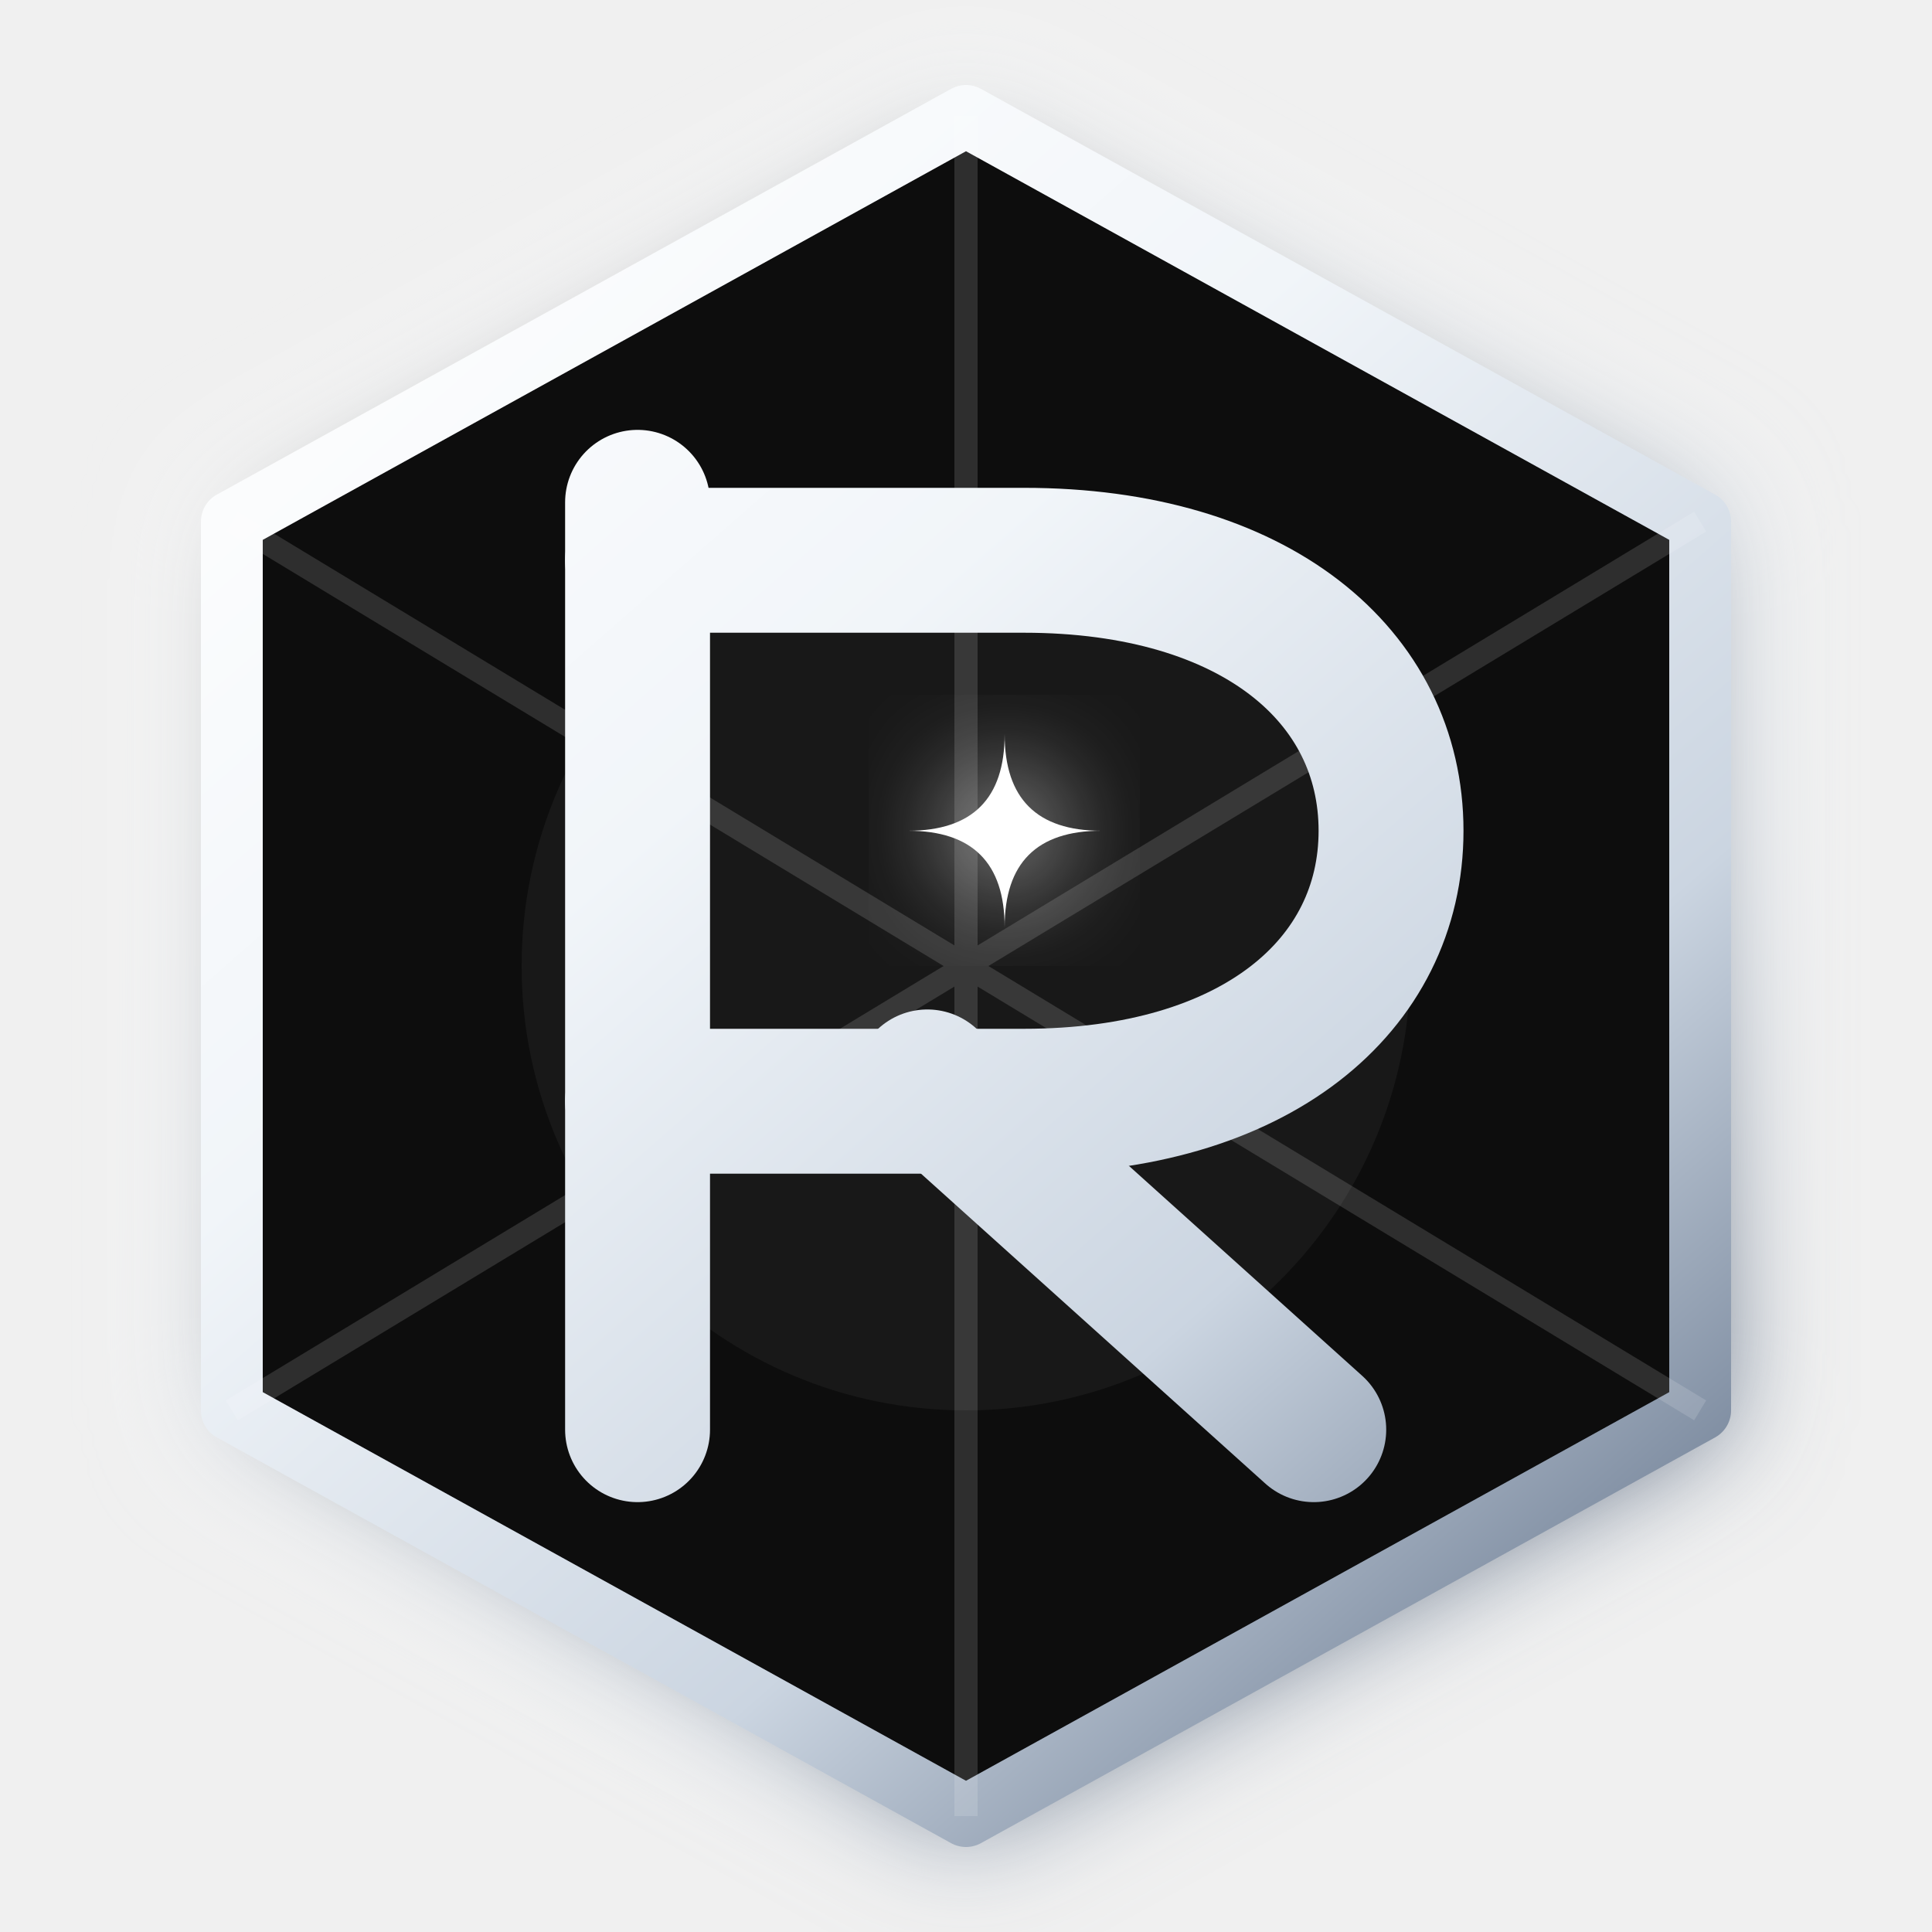
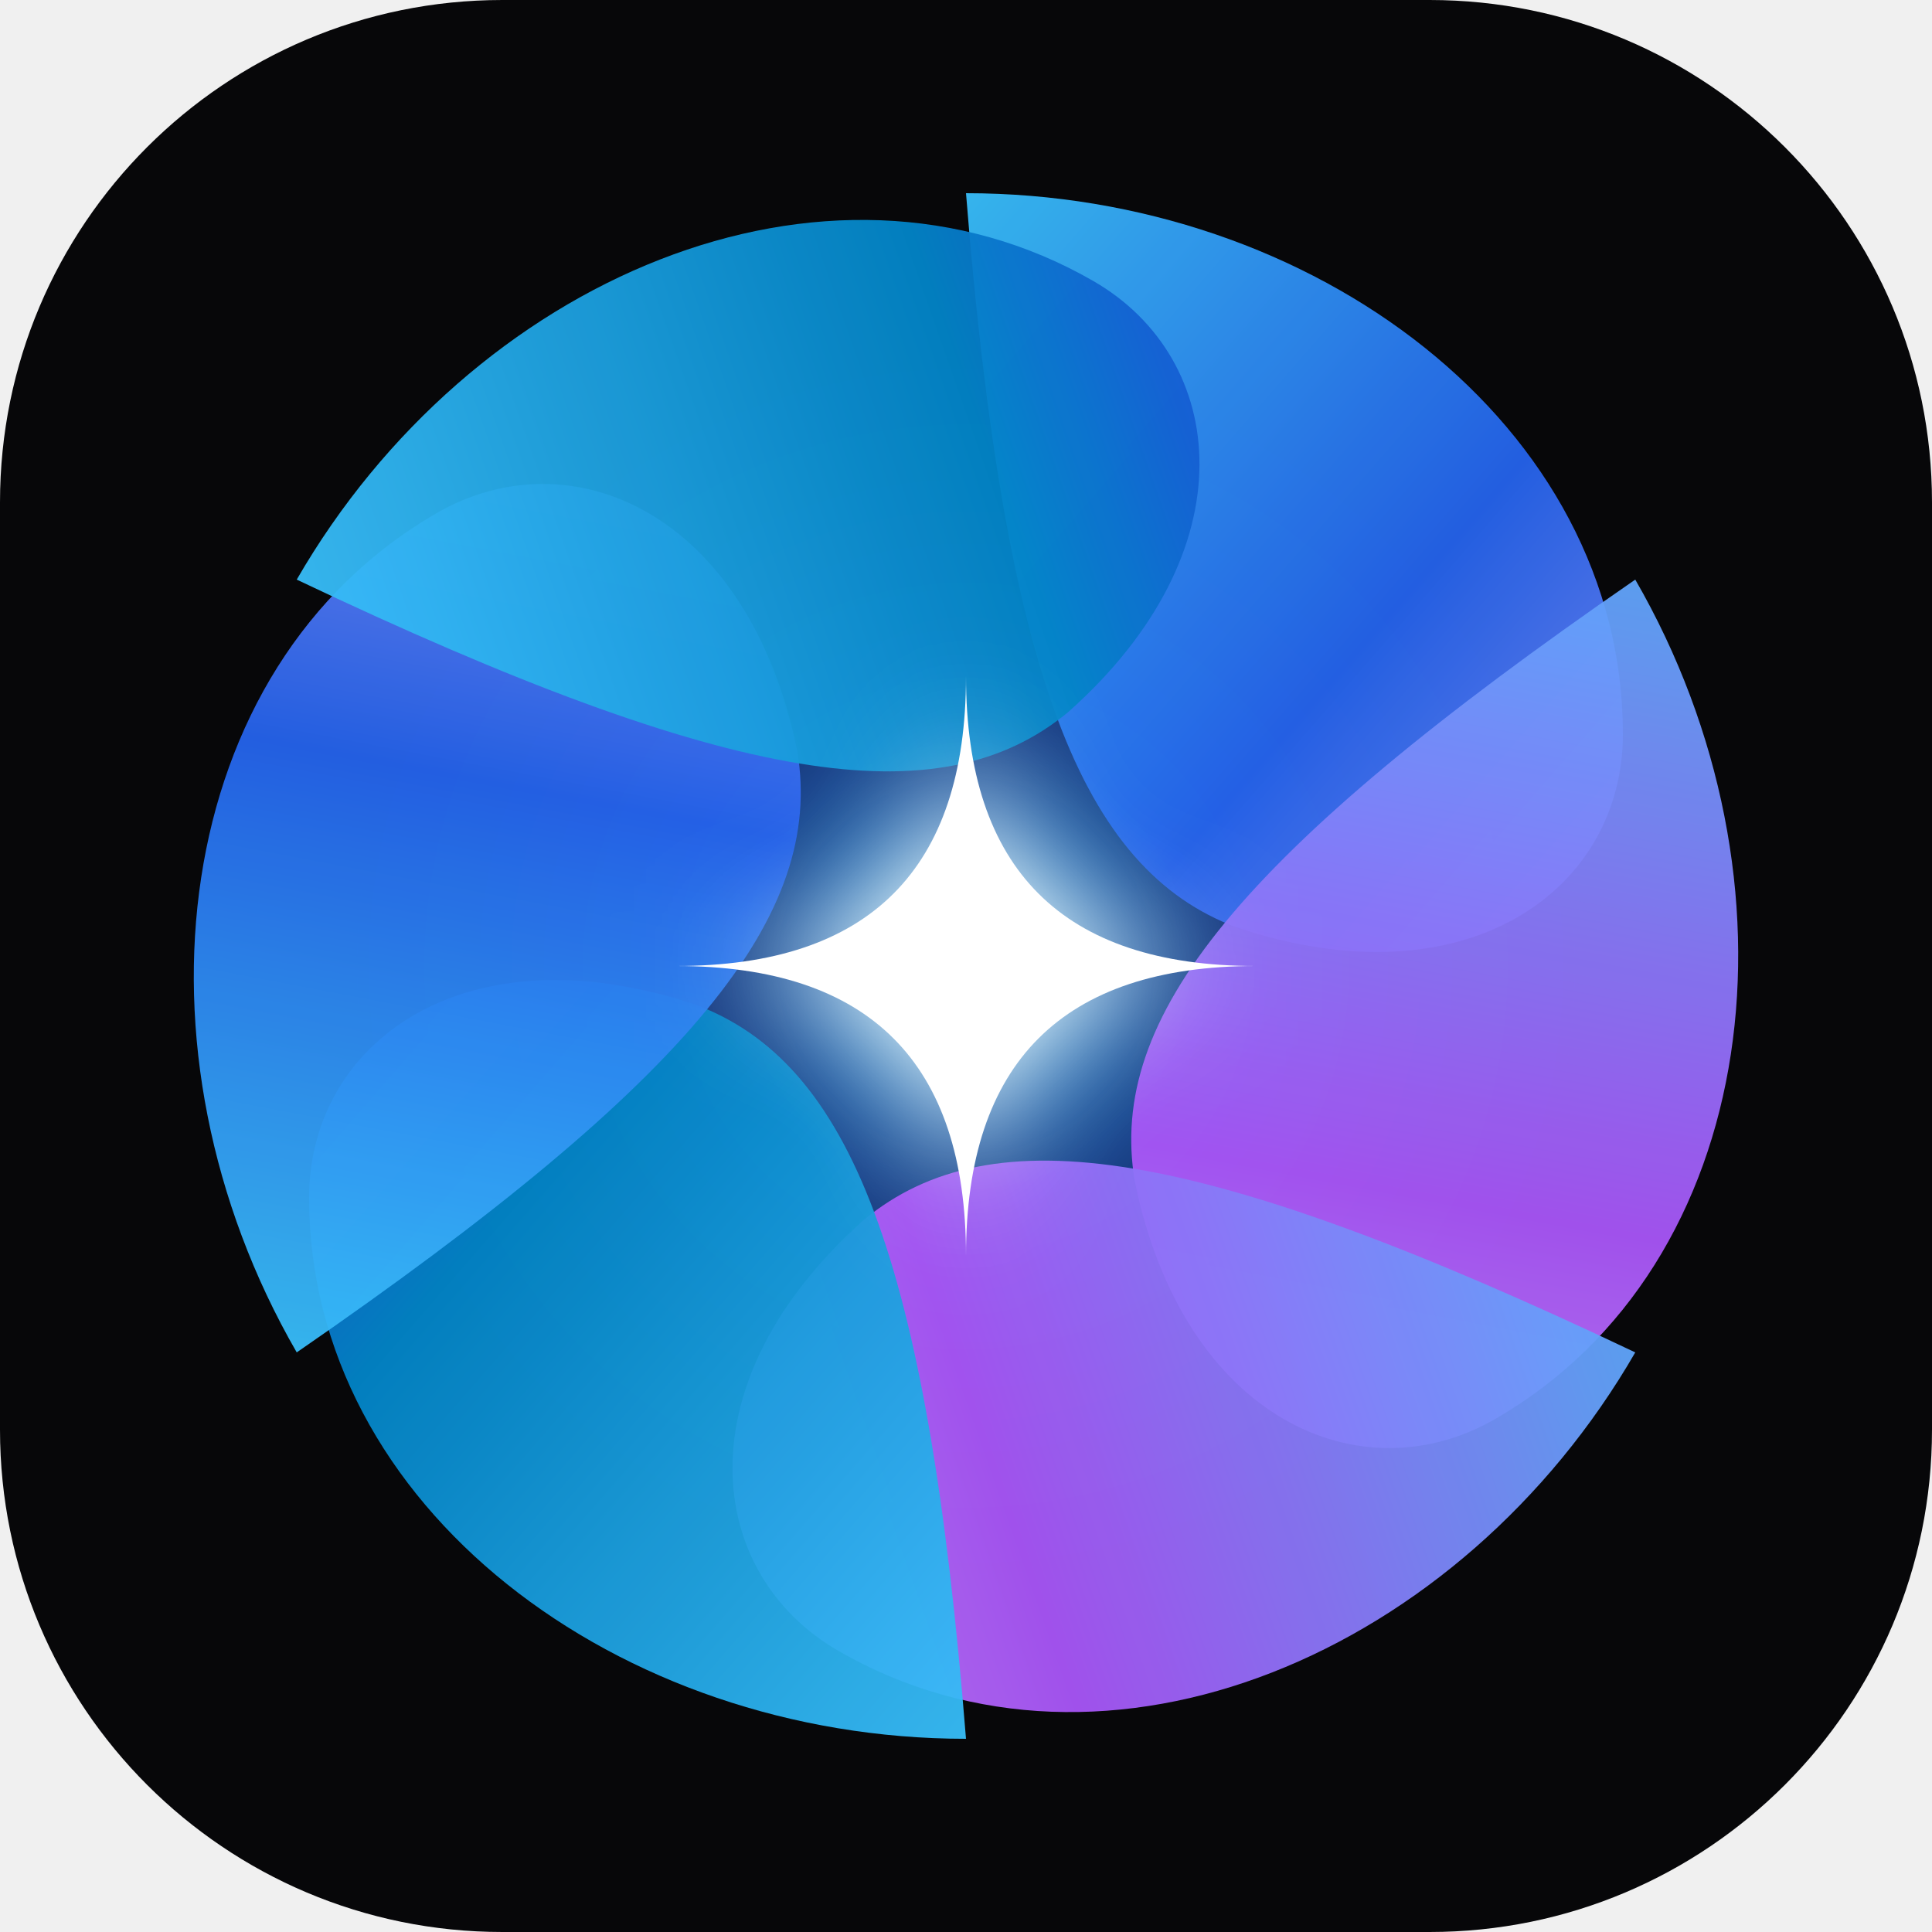
<svg xmlns="http://www.w3.org/2000/svg" width="100" height="100" viewBox="0 0 100 100" fill="none">
  <defs>
-     <linearGradient id="favPlatinum" x1="15" y1="10" x2="85" y2="90" gradientUnits="userSpaceOnUse">
-       <stop offset="0%" stop-color="#ffffff" />
-       <stop offset="35%" stop-color="#f1f5f9" />
-       <stop offset="70%" stop-color="#cbd5e1" />
-       <stop offset="100%" stop-color="#64748b" />
+     <radialGradient id="favCoreGlow" cx="50%" cy="50%" r="50%">
+       <stop offset="0%" stop-color="#38bdf8" stop-opacity="0.9" />
+       <stop offset="45%" stop-color="#2563eb" stop-opacity="0.5" />
+       <stop offset="100%" stop-color="#000000" stop-opacity="0" />
+     </radialGradient>
+     <linearGradient id="favGrad1" x1="0%" y1="0%" x2="100%" y2="100%">
+       <stop offset="0%" stop-color="#38bdf8" />
+       <stop offset="60%" stop-color="#2563eb" />
+       <stop offset="100%" stop-color="#818cf8" />
    </linearGradient>
-     <filter id="favGlow" x="-20%" y="-20%" width="140%" height="140%">
-       <feGaussianBlur in="SourceGraphic" stdDeviation="2.8" result="blur" />
+     <linearGradient id="favGrad2" x1="0%" y1="0%" x2="100%" y2="100%">
+       <stop offset="0%" stop-color="#60a5fa" />
+       <stop offset="65%" stop-color="#a855f7" />
+       <stop offset="100%" stop-color="#c084fc" />
+     </linearGradient>
+     <linearGradient id="favGrad3" x1="0%" y1="0%" x2="100%" y2="100%">
+       <stop offset="0%" stop-color="#38bdf8" />
+       <stop offset="70%" stop-color="#0284c7" />
+       <stop offset="100%" stop-color="#1d4ed8" />
+     </linearGradient>
+     <filter id="favBloomGlow" x="-30%" y="-30%" width="160%" height="160%">
+       <feGaussianBlur stdDeviation="3" result="blur" />
      <feMerge>
        <feMergeNode in="blur" />
        <feMergeNode in="SourceGraphic" />
      </feMerge>
    </filter>
  </defs>
-   <polygon points="50,6 88,27 88,73 50,94 12,73 12,27" fill="#09090b" stroke="url(#favPlatinum)" stroke-width="3.2" stroke-linejoin="round" filter="url(#favGlow)" />
-   <path d="M50 6 L50 94 M12 27 L88 73 M12 73 L88 27" stroke="rgba(255,255,255,0.14)" stroke-width="1.2" />
-   <circle cx="50" cy="50" r="23" fill="rgba(255,255,255,0.05)" />
-   <path d="M33 26 V74" stroke="url(#favPlatinum)" stroke-width="7.5" stroke-linecap="round" />
-   <path d="M33 29 H53 C65 29 72 35 72 43 C72 51 65 57 53 57 H33" stroke="url(#favPlatinum)" stroke-width="7.5" stroke-linecap="round" stroke-linejoin="round" />
-   <path d="M48 56 L68 74" stroke="url(#favPlatinum)" stroke-width="7.5" stroke-linecap="round" />
-   <path d="M52 38 Q52 43 57 43 Q52 43 52 48 Q52 43 47 43 Q52 43 52 38 Z" fill="#ffffff" filter="url(#favGlow)" />
-   <circle cx="52" cy="43" r="1.6" fill="#ffffff" />
+   <rect width="100" height="100" rx="26" fill="#070709" />
+   <circle cx="50" cy="50" r="34" fill="url(#favCoreGlow)" />
+   <g id="favPetals">
+     <g transform="rotate(0 50 50)">
+       <path d="M50 10 C68 10 84 22 84 38 C84 46 76 52 64 48 C56 45 52 35 50 10 Z" fill="url(#favGrad1)" opacity="0.95" />
+     </g>
+     <g transform="rotate(60 50 50)">
+       <path d="M50 10 C68 10 84 22 84 38 C84 46 76 52 64 48 C56 45 52 35 50 10 Z" fill="url(#favGrad2)" opacity="0.95" />
+     </g>
+     <g transform="rotate(120 50 50)">
+       <path d="M50 10 C68 10 84 22 84 38 C84 46 76 52 64 48 C56 45 52 35 50 10 Z" fill="url(#favGrad2)" opacity="0.95" />
+     </g>
+     <g transform="rotate(180 50 50)">
+       <path d="M50 10 C68 10 84 22 84 38 C84 46 76 52 64 48 C56 45 52 35 50 10 Z" fill="url(#favGrad3)" opacity="0.95" />
+     </g>
+     <g transform="rotate(240 50 50)">
+       <path d="M50 10 C68 10 84 22 84 38 C84 46 76 52 64 48 C56 45 52 35 50 10 Z" fill="url(#favGrad1)" opacity="0.95" />
+     </g>
+     <g transform="rotate(300 50 50)">
+       <path d="M50 10 C68 10 84 22 84 38 C84 46 76 52 64 48 C56 45 52 35 50 10 Z" fill="url(#favGrad3)" opacity="0.95" />
+     </g>
+   </g>
+   <path d="M50 35 Q50 50 65 50 Q50 50 50 65 Q50 50 35 50 Q50 50 50 35 Z" fill="#ffffff" filter="url(#favBloomGlow)" />
+   <circle cx="50" cy="50" r="2.5" fill="#ffffff" />
</svg>
